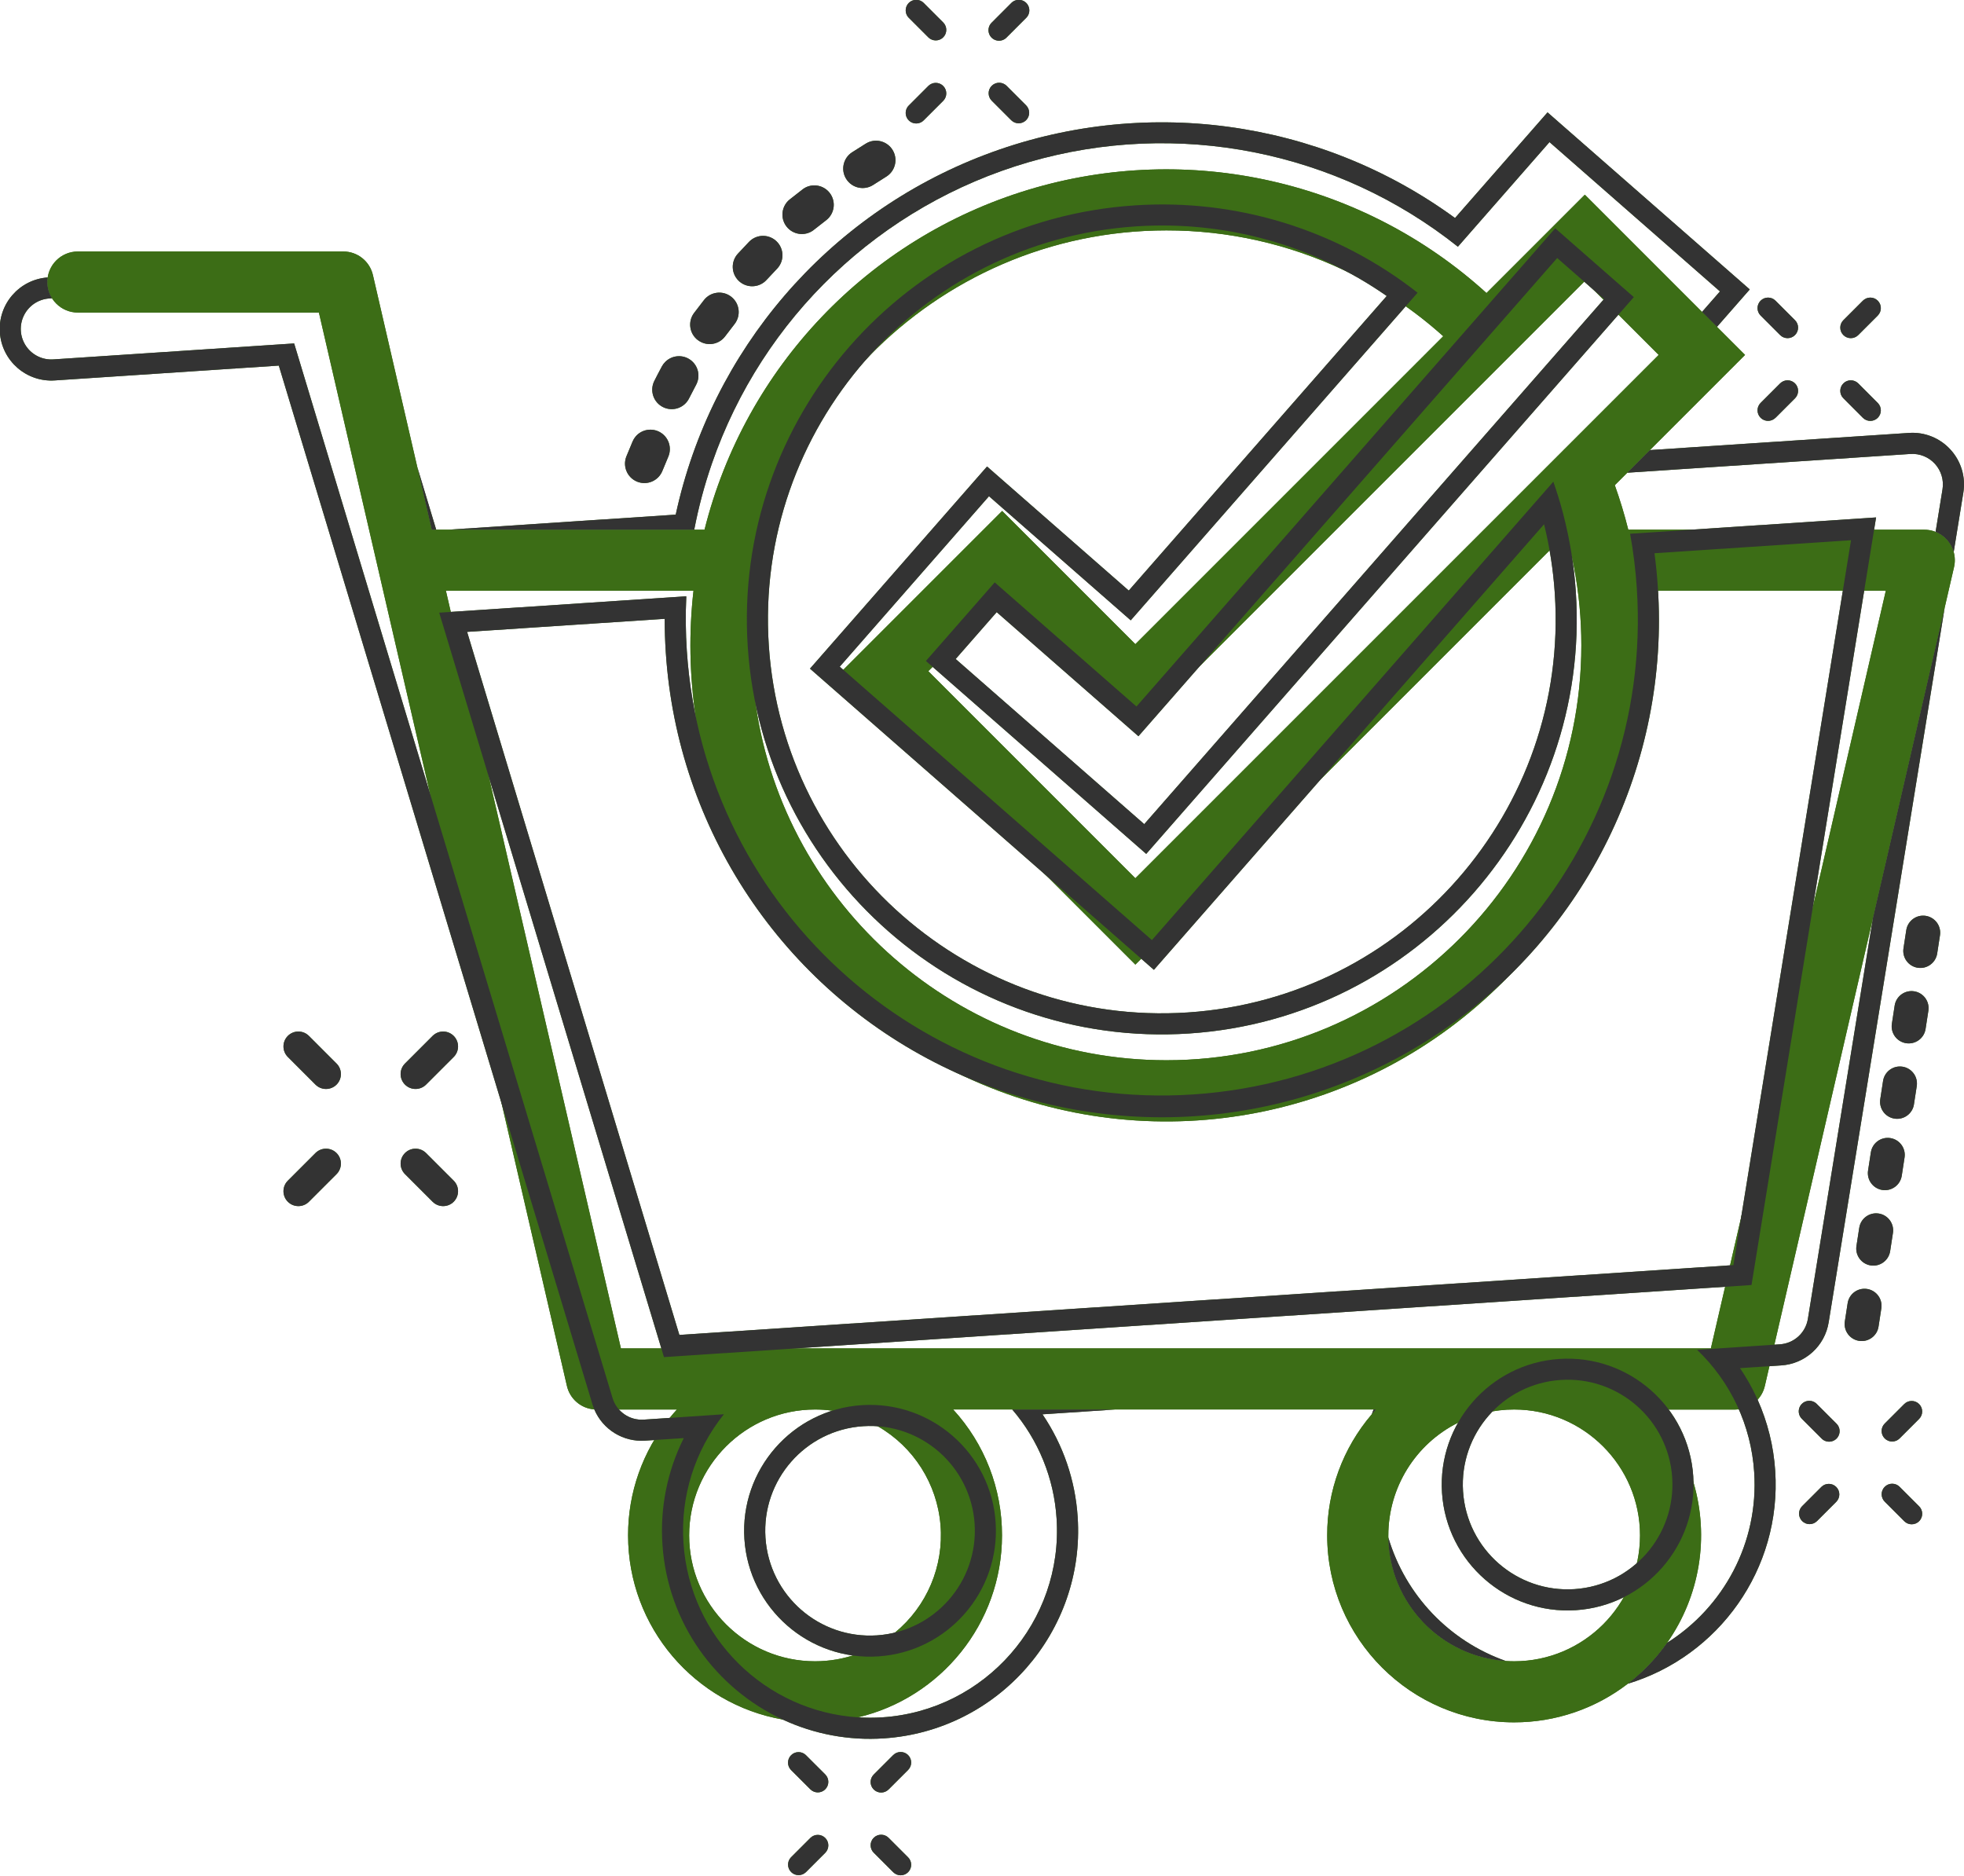
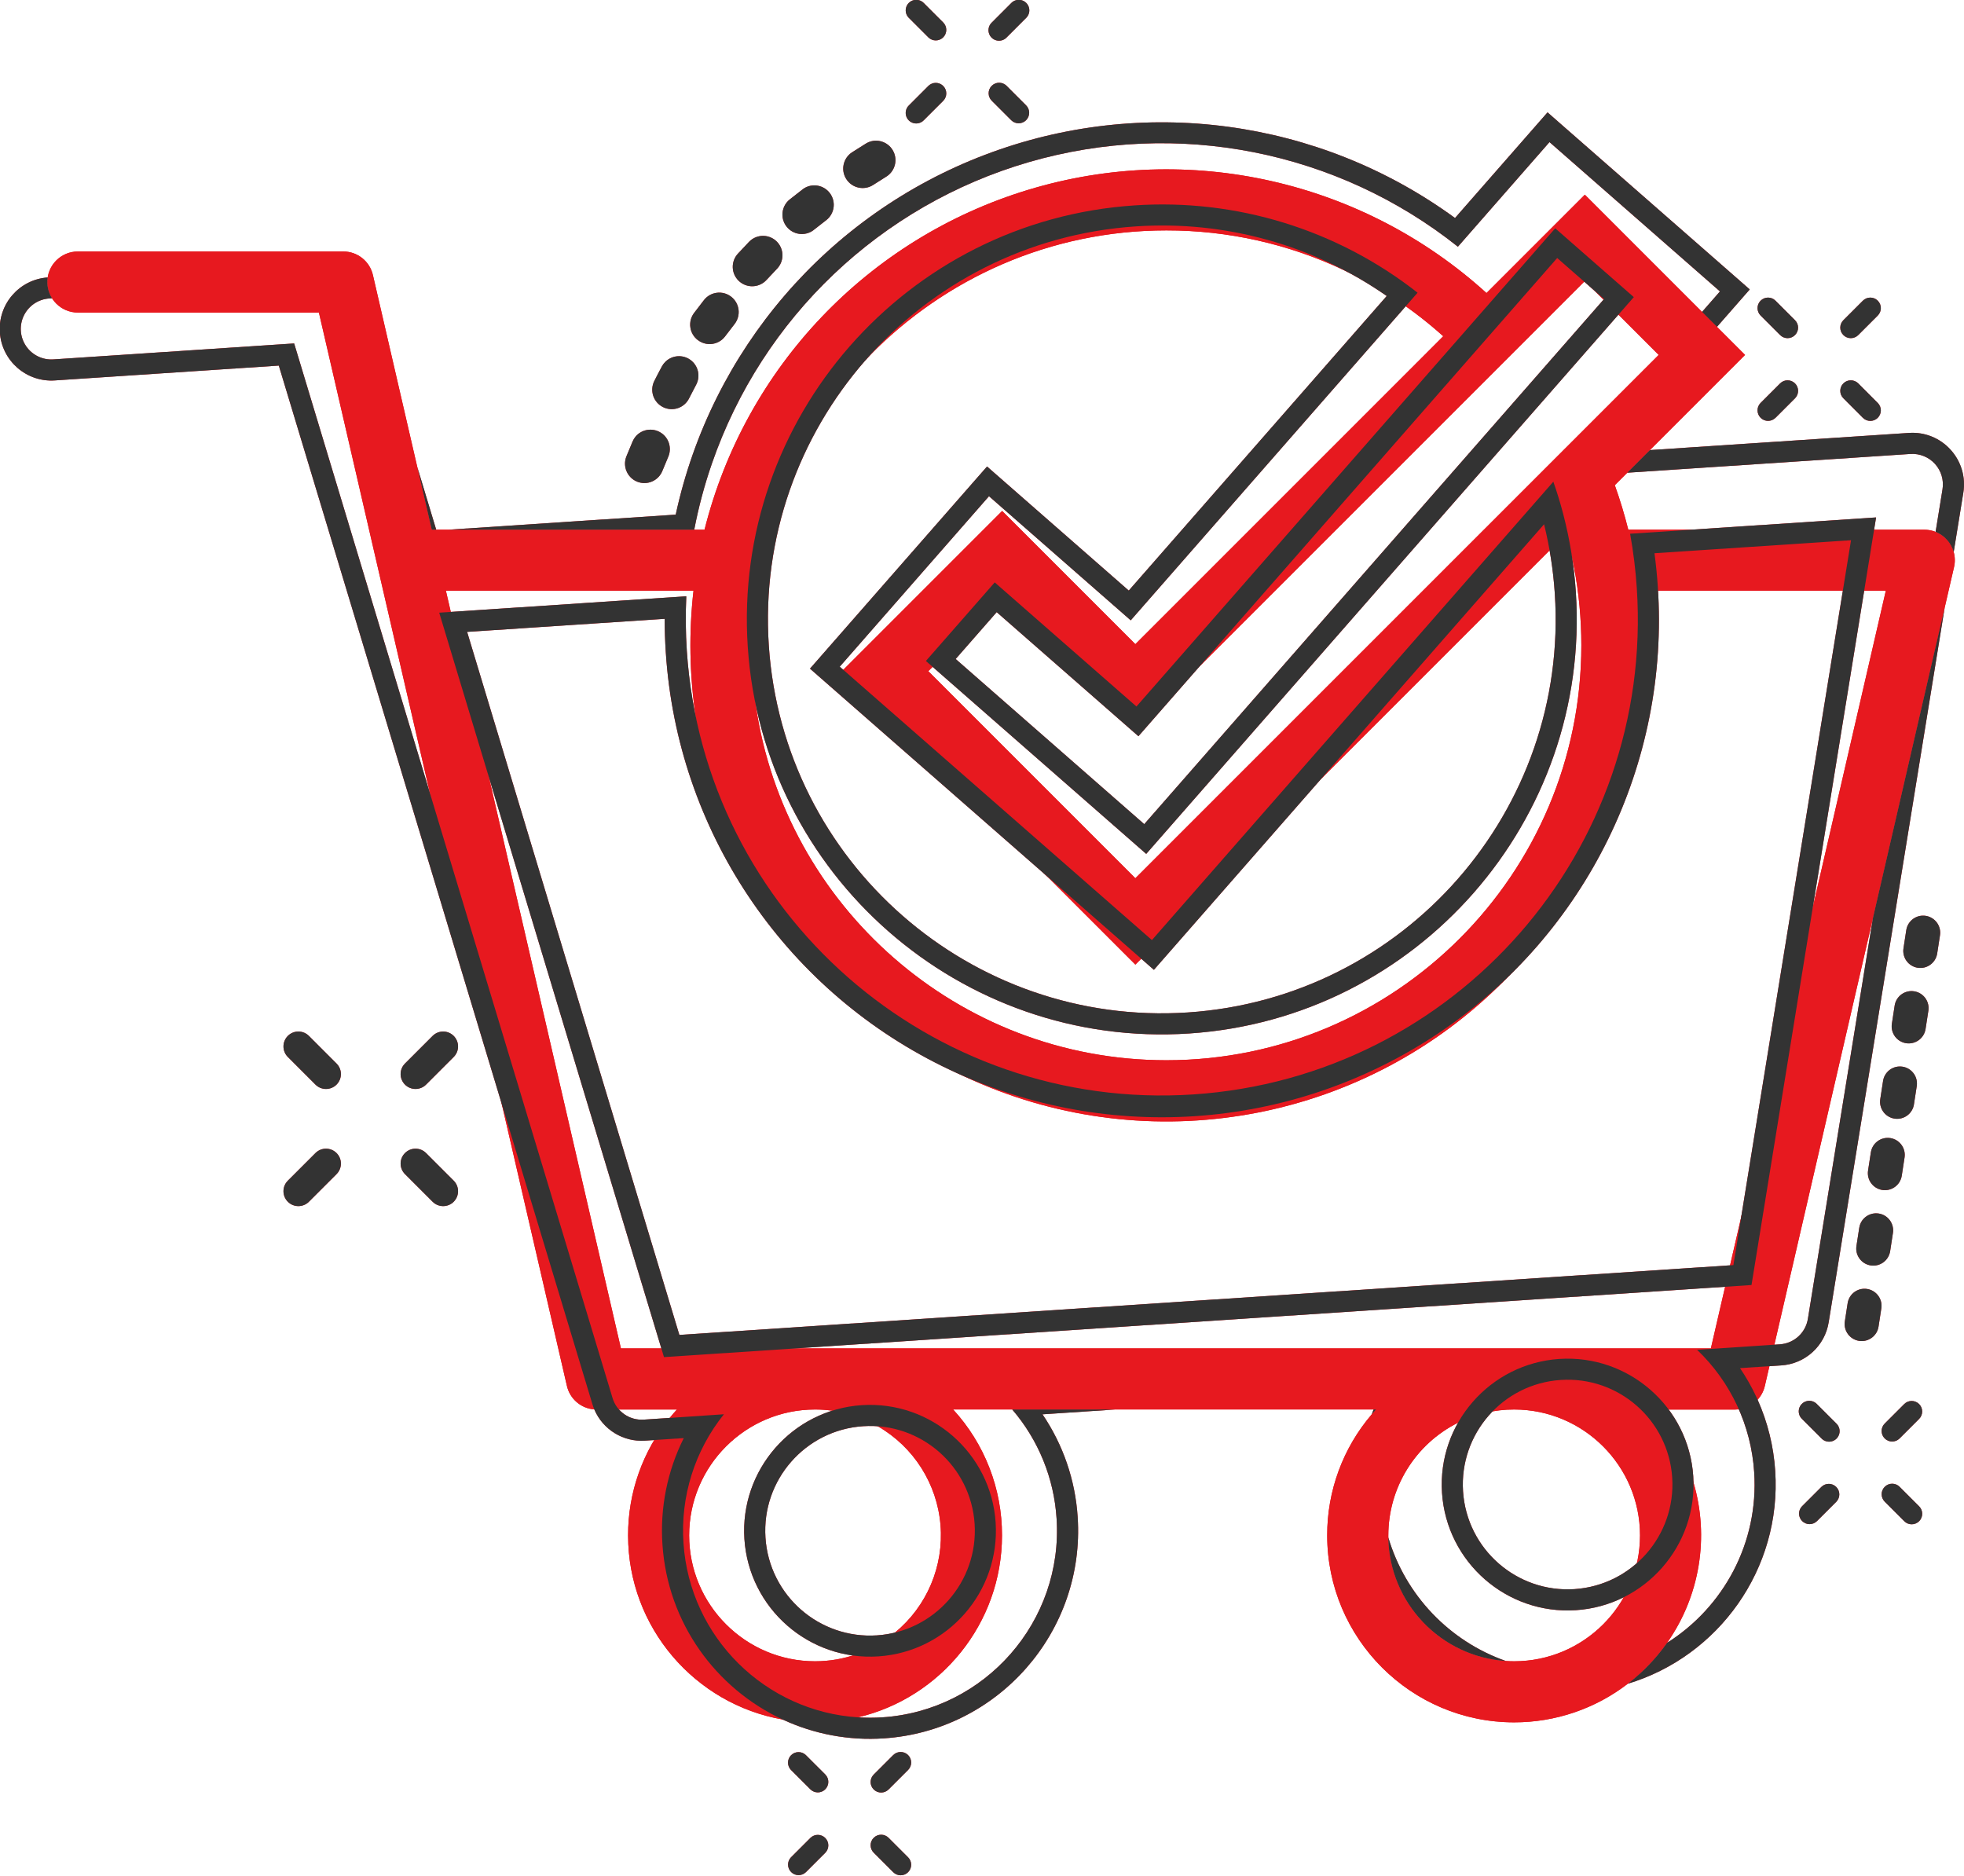
<svg xmlns="http://www.w3.org/2000/svg" viewBox="0 0 2156.64 2059.23">
  <defs>
-     <style>.cls-1{fill:#3c6d16;}.cls-2{fill:#333;}</style>
+     <style>.cls-1{fill:#e7191f;}.cls-2{fill:#333;}</style>
  </defs>
  <g id="Layer_2" data-name="Layer 2">
    <g id="Layer_1-2" data-name="Layer 1">
      <path class="cls-1" d="M2145.33,606.17a33.46,33.46,0,0,0-32.31-24.5H1788c-4.11-16.46-9.09-32.88-14.81-48.9l13.68-13.68,24.84-24.85,104.51-104.51-30.84-30.84-16.4-16.4-128.69-128.7-108,108A522.8,522.8,0,0,0,773.63,581.67H474.11l-15.92-68.89L409.52,302.16a33.36,33.36,0,0,0-32.66-26H85.51a33.53,33.53,0,0,0,0,67.06H350.19l64.58,279.52,57.4,248.43L551,1212.35l71.5,309.43a33.32,33.32,0,0,0,30.1,25.88c.85.06,1.7.1,2.56.1h88.17q-4.12,4.52-7.94,9.22a203.68,203.68,0,0,0-45.7,129c0,101.06,73.4,185.3,169.69,202.2a206.28,206.28,0,0,0,82.76-2.38c90.55-21.36,158.14-102.84,158.14-199.82a203.77,203.77,0,0,0-53.65-138.24H1511c-1.62,1.77-3.19,3.55-4.74,5.36A203.66,203.66,0,0,0,1457.38,1686c0,113.2,92.09,205.29,205.29,205.29a204.27,204.27,0,0,0,124.83-42.41,206.7,206.7,0,0,0,43.09-44.89,205.52,205.52,0,0,0,29-176.17v0a203.9,203.9,0,0,0-45.29-80h91a36.28,36.28,0,0,0,4.06-.24,33.35,33.35,0,0,0,28.6-25.74l5-21.62,5.45-23.56,108.19-468.29,78.83-341.19,10.25-44.37A33.44,33.44,0,0,0,2145.33,606.17ZM1739.58,309.32l.7-.7,20.49,20.49,16.4,16.41,44.21,44.21L1246.72,964.39,1019.35,737l4.74-4.74,76.36-76.36,146.27,146.28,71.35-71.35ZM954.71,390.73h0c82.8-84.92,198.4-137.73,326.1-137.73a455.11,455.11,0,0,1,195.41,43.86h0a452.61,452.61,0,0,1,108.58,72.37L1246.72,707.35,1100.45,561.07,924.51,737,1149.39,961.9l97.33,97.33,204.15-204.15,250.72-250.73,18.22-18.22c2.49,8.94,4.72,18,6.65,27.06,0,0,0,0,0,0,.51,2.37,1,4.74,1.46,7.11.11.68.24,1.38.42,2.18a459.62,459.62,0,0,1,8.11,86.13c0,251.23-204.4,455.64-455.64,455.64-229,0-419.08-169.81-450.94-390.13,0,0,0,0,0,0a456.48,456.48,0,0,1-4.7-65.5C825.18,585.1,874.6,472.89,954.71,390.73Zm28,1402h0A137.67,137.67,0,0,1,895,1824.24c-76.22,0-138.24-62-138.24-138.24s62-138.23,138.24-138.23a137.63,137.63,0,0,1,68.84,18.39h0a138.15,138.15,0,0,1,18.9,226.58Zm680,31.5c-3.07,0-6.12-.11-9.14-.3-71.24-4.68-127.93-63.57-129.08-135.71,0-.74,0-1.48,0-2.23A138.39,138.39,0,0,1,1601,1562.29h0a137.35,137.35,0,0,1,61.64-14.52c76.23,0,138.24,62,138.24,138.23a138.31,138.31,0,0,1-138.24,138.24Zm328.11-828.9v0L1912,1336.46v0l-12.23,52.93-5.44,23.57-15.65,67.72H681.82L537,854l0-.07L495,671.9l-5.36-23.18H761.51A531.18,531.18,0,0,0,763.79,786v0a523.84,523.84,0,0,0,275.4,386.2l.15.08q18.59,9.68,38,17.9a522.31,522.31,0,0,0,573.08-112q9-9,17.51-18.36l0-.05a521.08,521.08,0,0,0,135.53-351.19,531.86,531.86,0,0,0-3.39-59.93h270.73Z" />
      <path class="cls-1" d="M1985.23,1448.12a33.35,33.35,0,0,1-30.87,28.08l-5.94.4-84.85,5.62a203.89,203.89,0,0,1,62.67,134.39c5.15,77.79-33.93,148.47-95.65,187.38a206.7,206.7,0,0,1-43.09,44.89c99.48-30.05,169-125.77,161.83-233.8A227.41,227.41,0,0,0,1930,1537c-.49-1.1-1-2.2-1.5-3.29a226.29,226.29,0,0,0-17.81-31.37l32.26-2.13,12.91-.86a56.4,56.4,0,0,0,52.2-47.47l127.36-784.71-78.83,341.19Z" />
      <path class="cls-1" d="M1506.29,1553.12c1.55-1.81,3.12-3.59,4.74-5.36h-2.74Q1507.26,1550.42,1506.29,1553.12Z" />
      <path class="cls-1" d="M1524.45,1688.23c1.15,72.14,57.84,131,129.08,135.71A206.1,206.1,0,0,1,1524.45,1688.23Z" />
      <path class="cls-1" d="M781.74,509a522.52,522.52,0,0,1,819.15-238.09l100.59-114.88L1888.67,320,1869,342.49l16.4,16.4,20.72-23.66,15.25-17.41-17.41-15.25L1716.74,138.65l-17.42-15.26-15.25,17.43-86.34,98.58A546,546,0,0,0,742,565.12L492.32,581.67h270A522.8,522.8,0,0,1,781.74,509Z" />
      <path class="cls-1" d="M2141.88,493.81a56.36,56.36,0,0,0-45.68-18.42l-284.5,18.85-24.84,24.85,310.88-20.6a33.52,33.52,0,0,1,35.3,38.83L2125.46,584a33.69,33.69,0,0,1,19.87,22.13L2155.9,541A56.41,56.41,0,0,0,2141.88,493.81Z" />
      <path class="cls-1" d="M1111.53,1547.76a203.56,203.56,0,0,1,48.68,119.61c7.49,113-78.32,210.93-191.27,218.42a205,205,0,0,1-26.81,0c-101.25-6.46-184.73-87.4-191.61-191.3A203.76,203.76,0,0,1,794.91,1553l-59.53,4-28.44,1.88a33.38,33.38,0,0,1-34.31-23.76L472.17,871.18,405.92,651.77,323,377.13,58.9,394.63a33.53,33.53,0,1,1-4.43-66.91l2.67-.18a33.43,33.43,0,0,1-4.78-22.87,56.67,56.67,0,0,0,8.07,113.06l245.73-16.28,77.6,257L551,1212.35l99.47,329.44a54.58,54.58,0,0,0,2.13,5.87,56.36,56.36,0,0,0,55.87,34.3l9.91-.65,32.47-2.15a226.54,226.54,0,0,0-23.42,116.89c5.71,86.13,58.71,158.07,132,192.15a227,227,0,0,0,111.1,20.69c125.69-8.33,221.17-117.36,212.84-243.05a226.62,226.62,0,0,0-38.63-112.78l80-5.3Z" />
      <polygon class="cls-1" points="479 581.67 458.19 512.78 474.11 581.67 479 581.67" />
      <path class="cls-1" d="M1859.33,1621.05c-5-76.06-71-133.84-147.08-128.8s-133.83,71-128.79,147.08,71,133.83,147.07,128.79S1864.37,1697.1,1859.33,1621.05ZM1729,1745a115.09,115.09,0,1,1,107.23-122.44A115.21,115.21,0,0,1,1729,1745Z" />
      <path class="cls-1" d="M1923.31,1411.06,2060.1,568.19,1790,586.09a531.25,531.25,0,0,1,7.34,59.57A522.7,522.7,0,1,1,754.2,714.78a534.44,534.44,0,0,1-.59-60l-271.31,18,246.81,817.45ZM729.89,679.53c0,12.27.4,24.56,1.21,36.78a545.85,545.85,0,1,0,1089.31-72.18c-.81-12.21-2-24.46-3.65-36.62l215.83-14.3-129.18,796L746,1465.87l-233.07-772Z" />
      <path class="cls-1" d="M946.23,1543c-76.06,5-133.84,71-128.8,147.07s71,133.84,147.08,128.8,133.83-71,128.79-147.08S1022.28,1538,946.23,1543ZM963,1795.78a115.09,115.09,0,1,1,107.22-122.44A115.23,115.23,0,0,1,963,1795.78Z" />
      <path class="cls-1" d="M1707.76,250.69,1247.92,775.8,1092.29,639.52l-75.57,86.29,241.92,211.85,535.41-611.4ZM1256.48,905,1049.39,723.64l45.06-51.45,138.22,121,17.41,15.25,15.25-17.42,444.59-507.69,51.46,45.06Z" />
      <path class="cls-1" d="M1716.05,562.55c-3-11.27-6.47-22.54-10.36-33.61l-440.78,503.35-2.9-2.55L922.1,732.08,1086,544.89l155.63,136.29,315-359.74a453.5,453.5,0,0,0-311-95.88C994.94,242.17,804.5,459.65,821.11,710.34s234.08,441.13,484.77,424.52S1747,900.78,1730.4,650.09a459.71,459.71,0,0,0-13.79-85.4C1716.38,563.9,1716.2,563.21,1716.05,562.55Zm-411.7,549.21c-238,15.77-444.37-165-460.14-403s165-444.38,403-460.15a431,431,0,0,1,275.55,76.42L1239.48,648.51l-138.21-121-17.41-15.25-15.26,17.41L904.68,716.83l-15.25,17.41,17.42,15.26,339.91,297.66,2.9,2.54,17.42,15.26,15.25-17.42,413.19-471.85a436.3,436.3,0,0,1,11.78,75.93C1723.07,889.58,1542.3,1096,1304.35,1111.76Z" />
      <path class="cls-1" d="M2054.37,1265.35l-3.08,20a18.71,18.71,0,1,0,37,5.69l3.07-20a18.28,18.28,0,0,0,.21-3.45,18.71,18.71,0,0,0-37.19-2.24Z" />
      <path class="cls-1" d="M2041.62,1348.2l-3.08,20a18.71,18.71,0,1,0,37,5.69l3.07-20a18.28,18.28,0,0,0,.21-3.45,18.71,18.71,0,0,0-37.19-2.24Z" />
      <path class="cls-1" d="M2050.21,1415.4a18.71,18.71,0,0,0-21.34,15.64l-3.08,20a18.71,18.71,0,1,0,37,5.69l3.07-20a18.28,18.28,0,0,0,.21-3.45A18.71,18.71,0,0,0,2050.21,1415.4Z" />
      <path class="cls-1" d="M2114.6,1005.69a18.72,18.72,0,0,0-21.34,15.65l-3.07,20a18.71,18.71,0,1,0,37,5.69l3.08-20a19.09,19.09,0,0,0,.21-3.44A18.73,18.73,0,0,0,2114.6,1005.69Z" />
      <path class="cls-1" d="M2101.85,1088.54a18.72,18.72,0,0,0-21.34,15.65l-3.07,20a18.71,18.71,0,1,0,37,5.69l3.08-20a19.09,19.09,0,0,0,.21-3.44A18.72,18.72,0,0,0,2101.85,1088.54Z" />
      <path class="cls-1" d="M2101.67,1212.7l3.08-20a19.15,19.15,0,0,0,.21-3.45,18.71,18.71,0,0,0-37.2-2.24l-3.07,20a18.71,18.71,0,1,0,37,5.69Z" />
      <path class="cls-1" d="M958.74,203.11c4.81-3.07,9.7-6.17,14.54-9.2.46-.28.9-.58,1.33-.9A21.33,21.33,0,0,0,953,156.48h0a20.71,20.71,0,0,0-2.36,1.29c-5,3.11-10,6.27-14.87,9.4a21.32,21.32,0,0,0,23,35.94Z" />
      <path class="cls-1" d="M893.29,252.68c.2-.15.4-.3.59-.46,4.47-3.52,9-7.08,13.56-10.58A21.33,21.33,0,0,0,884.34,206a22.31,22.31,0,0,0-3,1.95c-4.67,3.61-9.33,7.26-13.86,10.83a21.32,21.32,0,0,0,25.81,33.94Z" />
      <path class="cls-1" d="M811.43,308.63a21.37,21.37,0,0,0,27.13,1.58,20.49,20.49,0,0,0,3-2.68c3.62-3.89,7.47-8,11.75-12.49a21.32,21.32,0,0,0-27.64-32.19,21.64,21.64,0,0,0-3.25,2.8c-4.42,4.65-8.38,8.85-12.09,12.85A21.34,21.34,0,0,0,811.43,308.63Z" />
      <path class="cls-1" d="M766.41,373.51a21.26,21.26,0,0,0,29.86-4.2l1-1.3c3.11-4.15,6.26-8.25,9.35-12.2A21.32,21.32,0,1,0,773,329.53c-3.28,4.2-6.59,8.52-9.84,12.84l-1,1.28a21.32,21.32,0,0,0,4.19,29.86Z" />
      <path class="cls-1" d="M728,447a21.28,21.28,0,0,0,28.62-9.48c2.19-4.36,4.74-9.26,7.79-15a21.32,21.32,0,0,0-33.88-25.13,20.88,20.88,0,0,0-3.74,5c-3.22,6-5.93,11.24-8.28,15.91A21.34,21.34,0,0,0,728,447Z" />
      <path class="cls-1" d="M699.69,528.93A21.29,21.29,0,0,0,727.39,517c1.81-4.53,3.93-9.63,6.48-15.58A21.32,21.32,0,0,0,698,479.31a21,21,0,0,0-3.3,5.35c-2.69,6.29-4.94,11.71-6.88,16.56A21.36,21.36,0,0,0,699.69,528.93Z" />
      <path class="cls-1" d="M346.41,1266.15l-30.34,30.34a16.36,16.36,0,0,0,23.14,23.14l30.34-30.34a16.36,16.36,0,1,0-23.14-23.14Z" />
      <path class="cls-1" d="M475.05,1137.51l-30.34,30.34A16.36,16.36,0,1,0,467.85,1191l30.34-30.34a16.36,16.36,0,1,0-23.14-23.14Z" />
      <path class="cls-1" d="M467.85,1266.15a16.36,16.36,0,1,0-23.14,23.14l30.34,30.34a16.36,16.36,0,0,0,23.14-23.14Z" />
      <path class="cls-1" d="M339.21,1137.51a16.36,16.36,0,1,0-23.14,23.14L346.41,1191a16.36,16.36,0,1,0,23.14-23.14Z" />
      <path class="cls-1" d="M890,2018.08l-21.43,21.43a11.56,11.56,0,0,0,16.35,16.34l21.43-21.43A11.56,11.56,0,0,0,890,2018.08Z" />
      <path class="cls-1" d="M980.83,1927.21l-21.43,21.43A11.55,11.55,0,0,0,975.74,1965l21.43-21.43a11.55,11.55,0,0,0-16.34-16.34Z" />
      <path class="cls-1" d="M975.74,2018.08a11.55,11.55,0,1,0-16.34,16.34l21.43,21.43a11.55,11.55,0,0,0,16.34-16.34Z" />
      <path class="cls-1" d="M884.88,1927.21a11.56,11.56,0,0,0-16.35,16.34L890,1965a11.56,11.56,0,0,0,16.35-16.34Z" />
      <path class="cls-1" d="M2000.16,1632.65l-21.43,21.43a11.56,11.56,0,0,0,16.35,16.34l21.43-21.43a11.56,11.56,0,0,0-16.35-16.34Z" />
      <path class="cls-1" d="M2091,1541.78l-21.43,21.43a11.55,11.55,0,1,0,16.34,16.34l21.43-21.43a11.55,11.55,0,0,0-16.34-16.34Z" />
      <path class="cls-1" d="M2085.94,1632.65A11.55,11.55,0,0,0,2069.6,1649l21.43,21.43a11.55,11.55,0,0,0,16.34-16.34Z" />
      <path class="cls-1" d="M1995.08,1541.78a11.56,11.56,0,1,0-16.35,16.34l21.43,21.43a11.56,11.56,0,1,0,16.35-16.34Z" />
      <path class="cls-1" d="M1014.44,132l21.44-21.43a11.56,11.56,0,0,0-16.35-16.34L998.1,115.68A11.55,11.55,0,1,0,1014.44,132Z" />
      <path class="cls-1" d="M1105.31,41.16l21.43-21.43A11.56,11.56,0,1,0,1110.4,3.38L1089,24.81a11.56,11.56,0,1,0,16.34,16.35Z" />
      <path class="cls-1" d="M1110.4,132a11.55,11.55,0,1,0,16.34-16.34l-21.43-21.43A11.55,11.55,0,1,0,1089,110.59Z" />
      <path class="cls-1" d="M1019.53,41.16a11.56,11.56,0,0,0,16.35-16.34L1014.44,3.38A11.56,11.56,0,1,0,998.1,19.73Z" />
      <path class="cls-1" d="M1949.64,458.81l21.43-21.43A11.55,11.55,0,1,0,1954.73,421l-21.43,21.43a11.55,11.55,0,0,0,16.34,16.34Z" />
      <path class="cls-1" d="M2040.51,367.94l21.43-21.43a11.55,11.55,0,0,0-16.34-16.34l-21.43,21.43a11.55,11.55,0,0,0,16.34,16.34Z" />
      <path class="cls-1" d="M2045.6,458.81a11.55,11.55,0,0,0,16.34-16.34L2040.51,421a11.55,11.55,0,0,0-16.34,16.34Z" />
      <path class="cls-1" d="M1954.73,367.94a11.55,11.55,0,1,0,16.34-16.34l-21.43-21.43a11.55,11.55,0,0,0-16.34,16.34Z" />
      <path class="cls-1" d="M2145.33,606.17a33.46,33.46,0,0,0-32.31-24.5H1788c-4.11-16.46-9.09-32.88-14.81-48.9l13.68-13.68,24.84-24.85,104.51-104.51-30.84-30.84-16.4-16.4-128.69-128.7-108,108A522.8,522.8,0,0,0,773.63,581.67H474.11l-15.92-68.89L409.52,302.16a33.36,33.36,0,0,0-32.66-26H85.51a33.53,33.53,0,0,0,0,67.06H350.19l64.58,279.52,57.4,248.43L551,1212.35l71.5,309.43a33.32,33.32,0,0,0,30.1,25.88c.85.06,1.7.1,2.56.1h88.17q-4.12,4.52-7.94,9.22a203.68,203.68,0,0,0-45.7,129c0,101.06,73.4,185.3,169.69,202.2a206.28,206.28,0,0,0,82.76-2.38c90.55-21.36,158.14-102.84,158.14-199.82a203.77,203.77,0,0,0-53.65-138.24H1511c-1.62,1.77-3.19,3.55-4.74,5.36A203.66,203.66,0,0,0,1457.38,1686c0,113.2,92.09,205.29,205.29,205.29a204.27,204.27,0,0,0,124.83-42.41,206.7,206.7,0,0,0,43.09-44.89,205.52,205.52,0,0,0,29-176.17v0a203.9,203.9,0,0,0-45.29-80h91a36.28,36.28,0,0,0,4.06-.24,33.35,33.35,0,0,0,28.6-25.74l5-21.62,5.45-23.56,108.19-468.29,78.83-341.19,10.25-44.37A33.44,33.44,0,0,0,2145.33,606.17ZM1739.58,309.32l.7-.7,20.49,20.49,16.4,16.41,44.21,44.21L1246.72,964.39,1019.35,737l4.74-4.74,76.36-76.36,146.27,146.28,71.35-71.35ZM954.71,390.73h0c82.8-84.92,198.4-137.73,326.1-137.73a455.11,455.11,0,0,1,195.41,43.86h0a452.61,452.61,0,0,1,108.58,72.37L1246.72,707.35,1100.45,561.07,924.51,737,1149.39,961.9l97.33,97.33,204.15-204.15,250.72-250.73,18.22-18.22c2.49,8.94,4.72,18,6.65,27.06,0,0,0,0,0,0,.51,2.37,1,4.74,1.46,7.11.11.68.24,1.38.42,2.18a459.62,459.62,0,0,1,8.11,86.13c0,251.23-204.4,455.64-455.64,455.64-229,0-419.08-169.81-450.94-390.13,0,0,0,0,0,0a456.48,456.48,0,0,1-4.7-65.5C825.18,585.1,874.6,472.89,954.71,390.73Zm28,1402h0A137.67,137.67,0,0,1,895,1824.24c-76.22,0-138.24-62-138.24-138.24s62-138.23,138.24-138.23a137.63,137.63,0,0,1,68.84,18.39h0a138.15,138.15,0,0,1,18.9,226.58Zm680,31.5c-3.07,0-6.12-.11-9.14-.3-71.24-4.68-127.93-63.57-129.08-135.71,0-.74,0-1.48,0-2.23A138.39,138.39,0,0,1,1601,1562.29h0a137.35,137.35,0,0,1,61.64-14.52c76.23,0,138.24,62,138.24,138.23a138.31,138.31,0,0,1-138.24,138.24Zm328.11-828.9v0L1912,1336.46v0l-12.23,52.93-5.44,23.57-15.65,67.72H681.82L537,854l0-.07L495,671.9l-5.36-23.18H761.51A531.18,531.18,0,0,0,763.79,786v0a523.84,523.84,0,0,0,275.4,386.2l.15.08q18.59,9.68,38,17.9a522.31,522.31,0,0,0,573.08-112q9-9,17.51-18.36l0-.05a521.08,521.08,0,0,0,135.53-351.19,531.86,531.86,0,0,0-3.39-59.93h270.73Z" />
      <path class="cls-2" d="M1985.23,1448.12a33.35,33.35,0,0,1-30.87,28.08l-5.94.4-84.85,5.62a203.89,203.89,0,0,1,62.67,134.39c5.15,77.79-33.93,148.47-95.65,187.38a206.7,206.7,0,0,1-43.09,44.89c99.48-30.05,169-125.77,161.83-233.8A227.41,227.41,0,0,0,1930,1537c-.49-1.1-1-2.2-1.5-3.29a226.29,226.29,0,0,0-17.81-31.37l32.26-2.13,12.91-.86a56.4,56.4,0,0,0,52.2-47.47l127.36-784.71-78.83,341.19Z" />
      <path class="cls-2" d="M1506.29,1553.12c1.55-1.81,3.12-3.59,4.74-5.36h-2.74Q1507.26,1550.42,1506.29,1553.12Z" />
      <path class="cls-2" d="M1524.45,1688.23c1.15,72.14,57.84,131,129.08,135.71A206.1,206.1,0,0,1,1524.45,1688.23Z" />
      <path class="cls-2" d="M781.74,509a522.52,522.52,0,0,1,819.15-238.09l100.59-114.88L1888.67,320,1869,342.49l16.4,16.4,20.72-23.66,15.25-17.41-17.41-15.25L1716.74,138.65l-17.42-15.26-15.25,17.43-86.34,98.58A546,546,0,0,0,742,565.12L492.32,581.67h270A522.8,522.8,0,0,1,781.74,509Z" />
      <path class="cls-2" d="M2141.88,493.81a56.36,56.36,0,0,0-45.68-18.42l-284.5,18.85-24.84,24.85,310.88-20.6a33.52,33.52,0,0,1,35.3,38.83L2125.46,584a33.69,33.69,0,0,1,19.87,22.13L2155.9,541A56.41,56.41,0,0,0,2141.88,493.81Z" />
      <path class="cls-2" d="M1111.53,1547.76a203.56,203.56,0,0,1,48.68,119.61c7.49,113-78.32,210.93-191.27,218.42a205,205,0,0,1-26.81,0c-101.25-6.46-184.73-87.4-191.61-191.3A203.76,203.76,0,0,1,794.91,1553l-59.53,4-28.44,1.88a33.38,33.38,0,0,1-34.31-23.76L472.17,871.18,405.92,651.77,323,377.13,58.9,394.63a33.53,33.53,0,1,1-4.43-66.91l2.67-.18a33.43,33.43,0,0,1-4.78-22.87,56.67,56.67,0,0,0,8.07,113.06l245.73-16.28,77.6,257L551,1212.35l99.47,329.44a54.58,54.58,0,0,0,2.13,5.87,56.36,56.36,0,0,0,55.87,34.3l9.91-.65,32.47-2.15a226.54,226.54,0,0,0-23.42,116.89c5.71,86.13,58.71,158.07,132,192.15a227,227,0,0,0,111.1,20.69c125.69-8.33,221.17-117.36,212.84-243.05a226.62,226.62,0,0,0-38.63-112.78l80-5.3Z" />
      <polygon class="cls-2" points="479 581.67 458.19 512.78 474.11 581.67 479 581.67" />
      <path class="cls-2" d="M1859.33,1621.05c-5-76.06-71-133.84-147.08-128.8s-133.83,71-128.79,147.08,71,133.83,147.07,128.79S1864.37,1697.1,1859.33,1621.05ZM1729,1745a115.09,115.09,0,1,1,107.23-122.44A115.21,115.21,0,0,1,1729,1745Z" />
      <path class="cls-2" d="M1923.31,1411.06,2060.1,568.19,1790,586.09a531.25,531.25,0,0,1,7.34,59.57A522.7,522.7,0,1,1,754.2,714.78a534.44,534.44,0,0,1-.59-60l-271.31,18,246.81,817.45ZM729.89,679.53c0,12.27.4,24.56,1.21,36.78a545.85,545.85,0,1,0,1089.31-72.18c-.81-12.21-2-24.46-3.65-36.62l215.83-14.3-129.18,796L746,1465.87l-233.07-772Z" />
      <path class="cls-2" d="M946.23,1543c-76.06,5-133.84,71-128.8,147.07s71,133.84,147.08,128.8,133.83-71,128.79-147.08S1022.28,1538,946.23,1543ZM963,1795.78a115.09,115.09,0,1,1,107.22-122.44A115.23,115.23,0,0,1,963,1795.78Z" />
      <path class="cls-2" d="M1707.76,250.69,1247.92,775.8,1092.29,639.52l-75.57,86.29,241.92,211.85,535.41-611.4ZM1256.48,905,1049.39,723.64l45.06-51.45,138.22,121,17.41,15.25,15.25-17.42,444.59-507.69,51.46,45.06Z" />
      <path class="cls-2" d="M1716.05,562.55c-3-11.27-6.47-22.54-10.36-33.61l-440.78,503.35-2.9-2.55L922.1,732.08,1086,544.89l155.63,136.29,315-359.74a453.5,453.5,0,0,0-311-95.88C994.94,242.17,804.5,459.65,821.11,710.34s234.08,441.13,484.77,424.52S1747,900.78,1730.4,650.09a459.71,459.71,0,0,0-13.79-85.4C1716.38,563.9,1716.2,563.21,1716.05,562.55Zm-411.7,549.21c-238,15.77-444.37-165-460.14-403s165-444.38,403-460.15a431,431,0,0,1,275.55,76.42L1239.48,648.51l-138.21-121-17.41-15.25-15.26,17.41L904.68,716.83l-15.25,17.41,17.42,15.26,339.91,297.66,2.9,2.54,17.42,15.26,15.25-17.42,413.19-471.85a436.3,436.3,0,0,1,11.78,75.93C1723.07,889.58,1542.3,1096,1304.35,1111.76Z" />
      <path class="cls-2" d="M2054.37,1265.35l-3.08,20a18.71,18.71,0,1,0,37,5.69l3.07-20a18.28,18.28,0,0,0,.21-3.45,18.71,18.71,0,0,0-37.19-2.24Z" />
      <path class="cls-2" d="M2041.62,1348.2l-3.08,20a18.71,18.71,0,1,0,37,5.69l3.07-20a18.28,18.28,0,0,0,.21-3.45,18.71,18.71,0,0,0-37.19-2.24Z" />
      <path class="cls-2" d="M2050.21,1415.4a18.71,18.71,0,0,0-21.34,15.64l-3.08,20a18.71,18.71,0,1,0,37,5.69l3.07-20a18.28,18.28,0,0,0,.21-3.45A18.71,18.71,0,0,0,2050.21,1415.4Z" />
      <path class="cls-2" d="M2114.6,1005.69a18.72,18.72,0,0,0-21.34,15.65l-3.07,20a18.71,18.71,0,1,0,37,5.69l3.08-20a19.09,19.09,0,0,0,.21-3.44A18.73,18.73,0,0,0,2114.6,1005.69Z" />
      <path class="cls-2" d="M2101.85,1088.54a18.72,18.72,0,0,0-21.34,15.65l-3.07,20a18.71,18.71,0,1,0,37,5.69l3.08-20a19.09,19.09,0,0,0,.21-3.44A18.72,18.72,0,0,0,2101.85,1088.54Z" />
      <path class="cls-2" d="M2101.67,1212.7l3.08-20a19.15,19.15,0,0,0,.21-3.45,18.71,18.71,0,0,0-37.2-2.24l-3.07,20a18.71,18.71,0,1,0,37,5.69Z" />
      <path class="cls-2" d="M958.74,203.11c4.81-3.07,9.7-6.17,14.54-9.2.46-.28.9-.58,1.33-.9A21.33,21.33,0,0,0,953,156.48h0a20.71,20.71,0,0,0-2.36,1.29c-5,3.11-10,6.27-14.87,9.4a21.32,21.32,0,0,0,23,35.94Z" />
      <path class="cls-2" d="M893.29,252.68c.2-.15.4-.3.59-.46,4.47-3.52,9-7.08,13.56-10.58A21.33,21.33,0,0,0,884.34,206a22.31,22.31,0,0,0-3,1.95c-4.67,3.61-9.33,7.26-13.86,10.83a21.32,21.32,0,0,0,25.81,33.94Z" />
      <path class="cls-2" d="M811.43,308.63a21.37,21.37,0,0,0,27.13,1.58,20.49,20.49,0,0,0,3-2.68c3.62-3.89,7.47-8,11.75-12.49a21.32,21.32,0,0,0-27.64-32.19,21.64,21.64,0,0,0-3.25,2.8c-4.42,4.65-8.38,8.85-12.09,12.85A21.34,21.34,0,0,0,811.43,308.63Z" />
      <path class="cls-2" d="M766.41,373.51a21.26,21.26,0,0,0,29.86-4.2l1-1.3c3.11-4.15,6.26-8.25,9.35-12.2A21.32,21.32,0,1,0,773,329.53c-3.28,4.2-6.59,8.52-9.84,12.84l-1,1.28a21.32,21.32,0,0,0,4.19,29.86Z" />
      <path class="cls-2" d="M728,447a21.28,21.28,0,0,0,28.62-9.48c2.19-4.36,4.74-9.26,7.79-15a21.32,21.32,0,0,0-33.88-25.13,20.88,20.88,0,0,0-3.74,5c-3.22,6-5.93,11.24-8.28,15.91A21.34,21.34,0,0,0,728,447Z" />
      <path class="cls-2" d="M699.69,528.93A21.29,21.29,0,0,0,727.39,517c1.81-4.53,3.93-9.63,6.48-15.58A21.32,21.32,0,0,0,698,479.31a21,21,0,0,0-3.3,5.35c-2.69,6.29-4.94,11.71-6.88,16.56A21.36,21.36,0,0,0,699.69,528.93Z" />
      <path class="cls-2" d="M346.41,1266.15l-30.34,30.34a16.36,16.36,0,0,0,23.14,23.14l30.34-30.34a16.36,16.36,0,1,0-23.14-23.14Z" />
      <path class="cls-2" d="M475.05,1137.51l-30.34,30.34A16.36,16.36,0,1,0,467.85,1191l30.34-30.34a16.36,16.36,0,1,0-23.14-23.14Z" />
      <path class="cls-2" d="M467.85,1266.15a16.36,16.36,0,1,0-23.14,23.14l30.34,30.34a16.36,16.36,0,0,0,23.14-23.14Z" />
      <path class="cls-2" d="M339.21,1137.51a16.36,16.36,0,1,0-23.14,23.14L346.41,1191a16.36,16.36,0,1,0,23.14-23.14Z" />
      <path class="cls-2" d="M890,2018.08l-21.43,21.43a11.56,11.56,0,0,0,16.35,16.34l21.43-21.43A11.56,11.56,0,0,0,890,2018.08Z" />
      <path class="cls-2" d="M980.83,1927.21l-21.43,21.43A11.55,11.55,0,0,0,975.74,1965l21.43-21.43a11.55,11.55,0,0,0-16.34-16.34Z" />
      <path class="cls-2" d="M975.74,2018.08a11.55,11.55,0,1,0-16.34,16.34l21.43,21.43a11.55,11.55,0,0,0,16.34-16.34Z" />
      <path class="cls-2" d="M884.88,1927.21a11.56,11.56,0,0,0-16.35,16.34L890,1965a11.56,11.56,0,0,0,16.35-16.34Z" />
      <path class="cls-2" d="M2000.16,1632.65l-21.43,21.43a11.56,11.56,0,0,0,16.35,16.34l21.43-21.43a11.56,11.56,0,0,0-16.35-16.34Z" />
      <path class="cls-2" d="M2091,1541.78l-21.43,21.43a11.55,11.55,0,1,0,16.34,16.34l21.43-21.43a11.55,11.55,0,0,0-16.34-16.34Z" />
      <path class="cls-2" d="M2085.94,1632.65A11.55,11.55,0,0,0,2069.6,1649l21.43,21.43a11.55,11.55,0,0,0,16.34-16.34Z" />
      <path class="cls-2" d="M1995.08,1541.78a11.56,11.56,0,1,0-16.35,16.34l21.43,21.43a11.56,11.56,0,1,0,16.35-16.34Z" />
      <path class="cls-2" d="M1014.44,132l21.44-21.43a11.56,11.56,0,0,0-16.35-16.34L998.1,115.68A11.55,11.55,0,1,0,1014.44,132Z" />
      <path class="cls-2" d="M1105.31,41.16l21.43-21.43A11.56,11.56,0,1,0,1110.4,3.38L1089,24.81a11.56,11.56,0,1,0,16.34,16.35Z" />
      <path class="cls-2" d="M1110.4,132a11.55,11.55,0,1,0,16.34-16.34l-21.43-21.43A11.55,11.55,0,1,0,1089,110.59Z" />
      <path class="cls-2" d="M1019.53,41.16a11.56,11.56,0,0,0,16.35-16.34L1014.44,3.38A11.56,11.56,0,1,0,998.1,19.73Z" />
      <path class="cls-2" d="M1949.64,458.81l21.43-21.43A11.55,11.55,0,1,0,1954.73,421l-21.43,21.43a11.55,11.55,0,0,0,16.34,16.34Z" />
      <path class="cls-2" d="M2040.51,367.94l21.43-21.43a11.55,11.55,0,0,0-16.34-16.34l-21.43,21.43a11.55,11.55,0,0,0,16.34,16.34Z" />
      <path class="cls-2" d="M2045.6,458.81a11.55,11.55,0,0,0,16.34-16.34L2040.51,421a11.55,11.55,0,0,0-16.34,16.34Z" />
      <path class="cls-2" d="M1954.73,367.94a11.55,11.55,0,1,0,16.34-16.34l-21.43-21.43a11.55,11.55,0,0,0-16.34,16.34Z" />
    </g>
  </g>
</svg>
